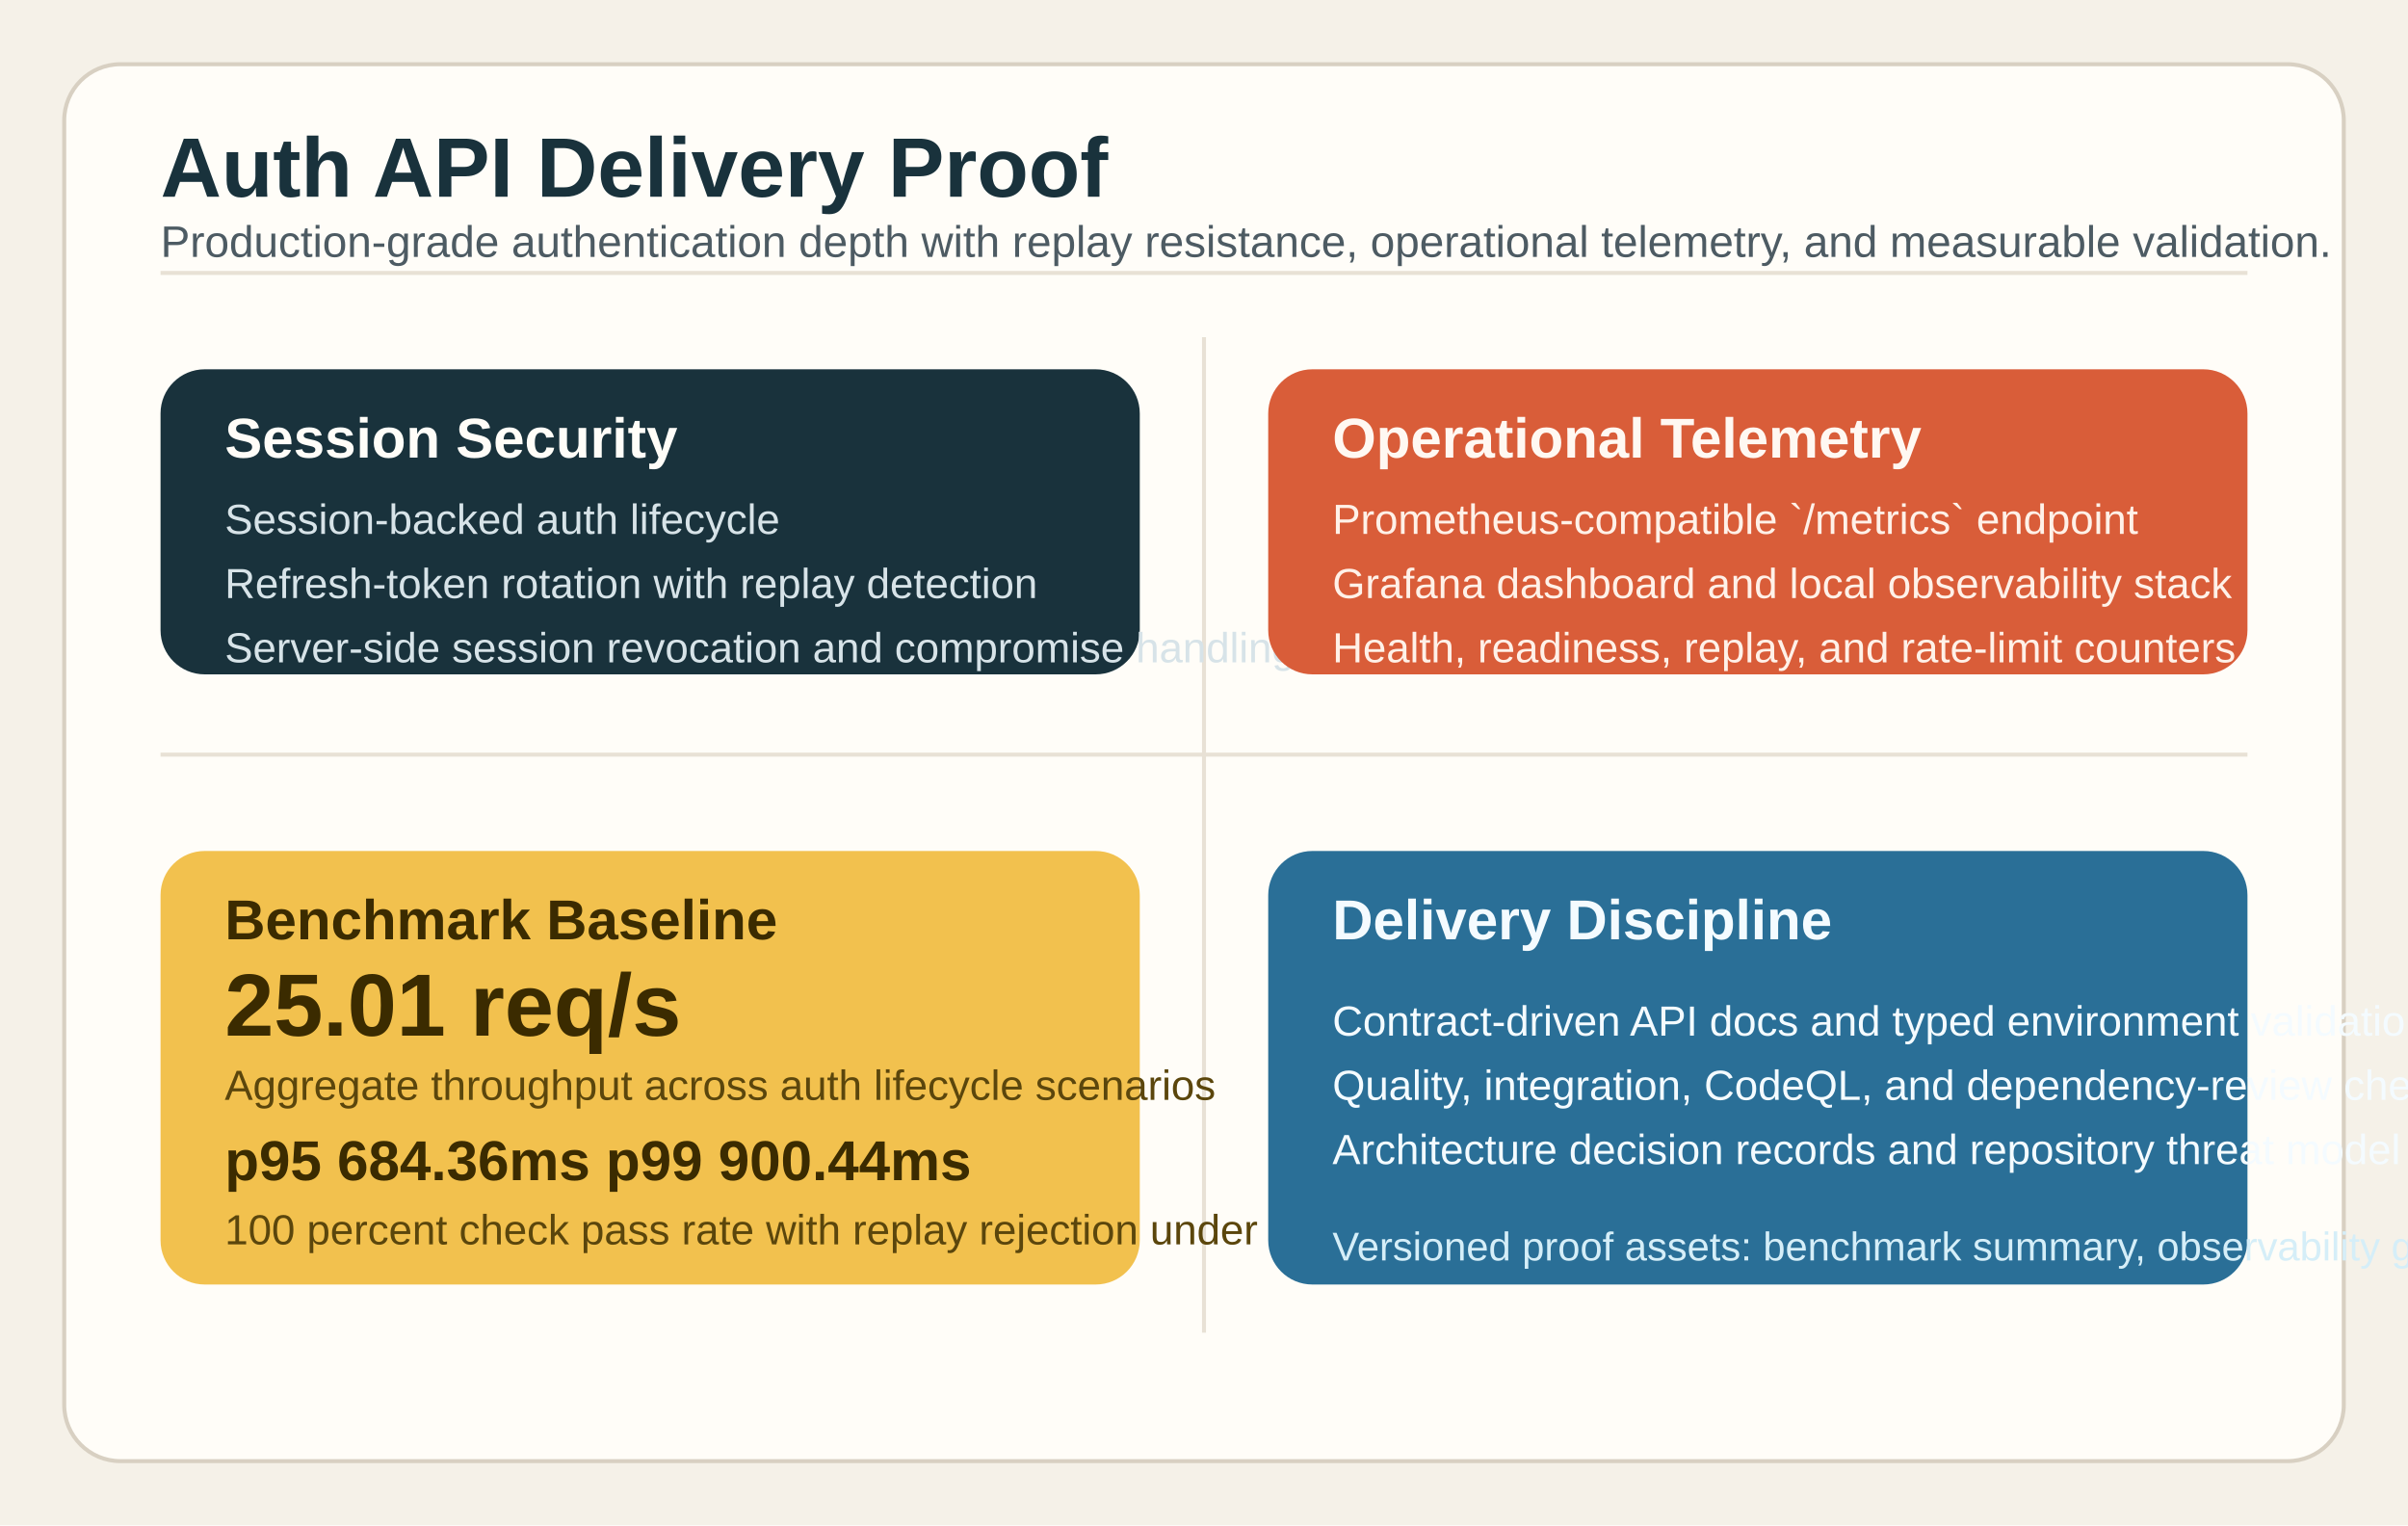
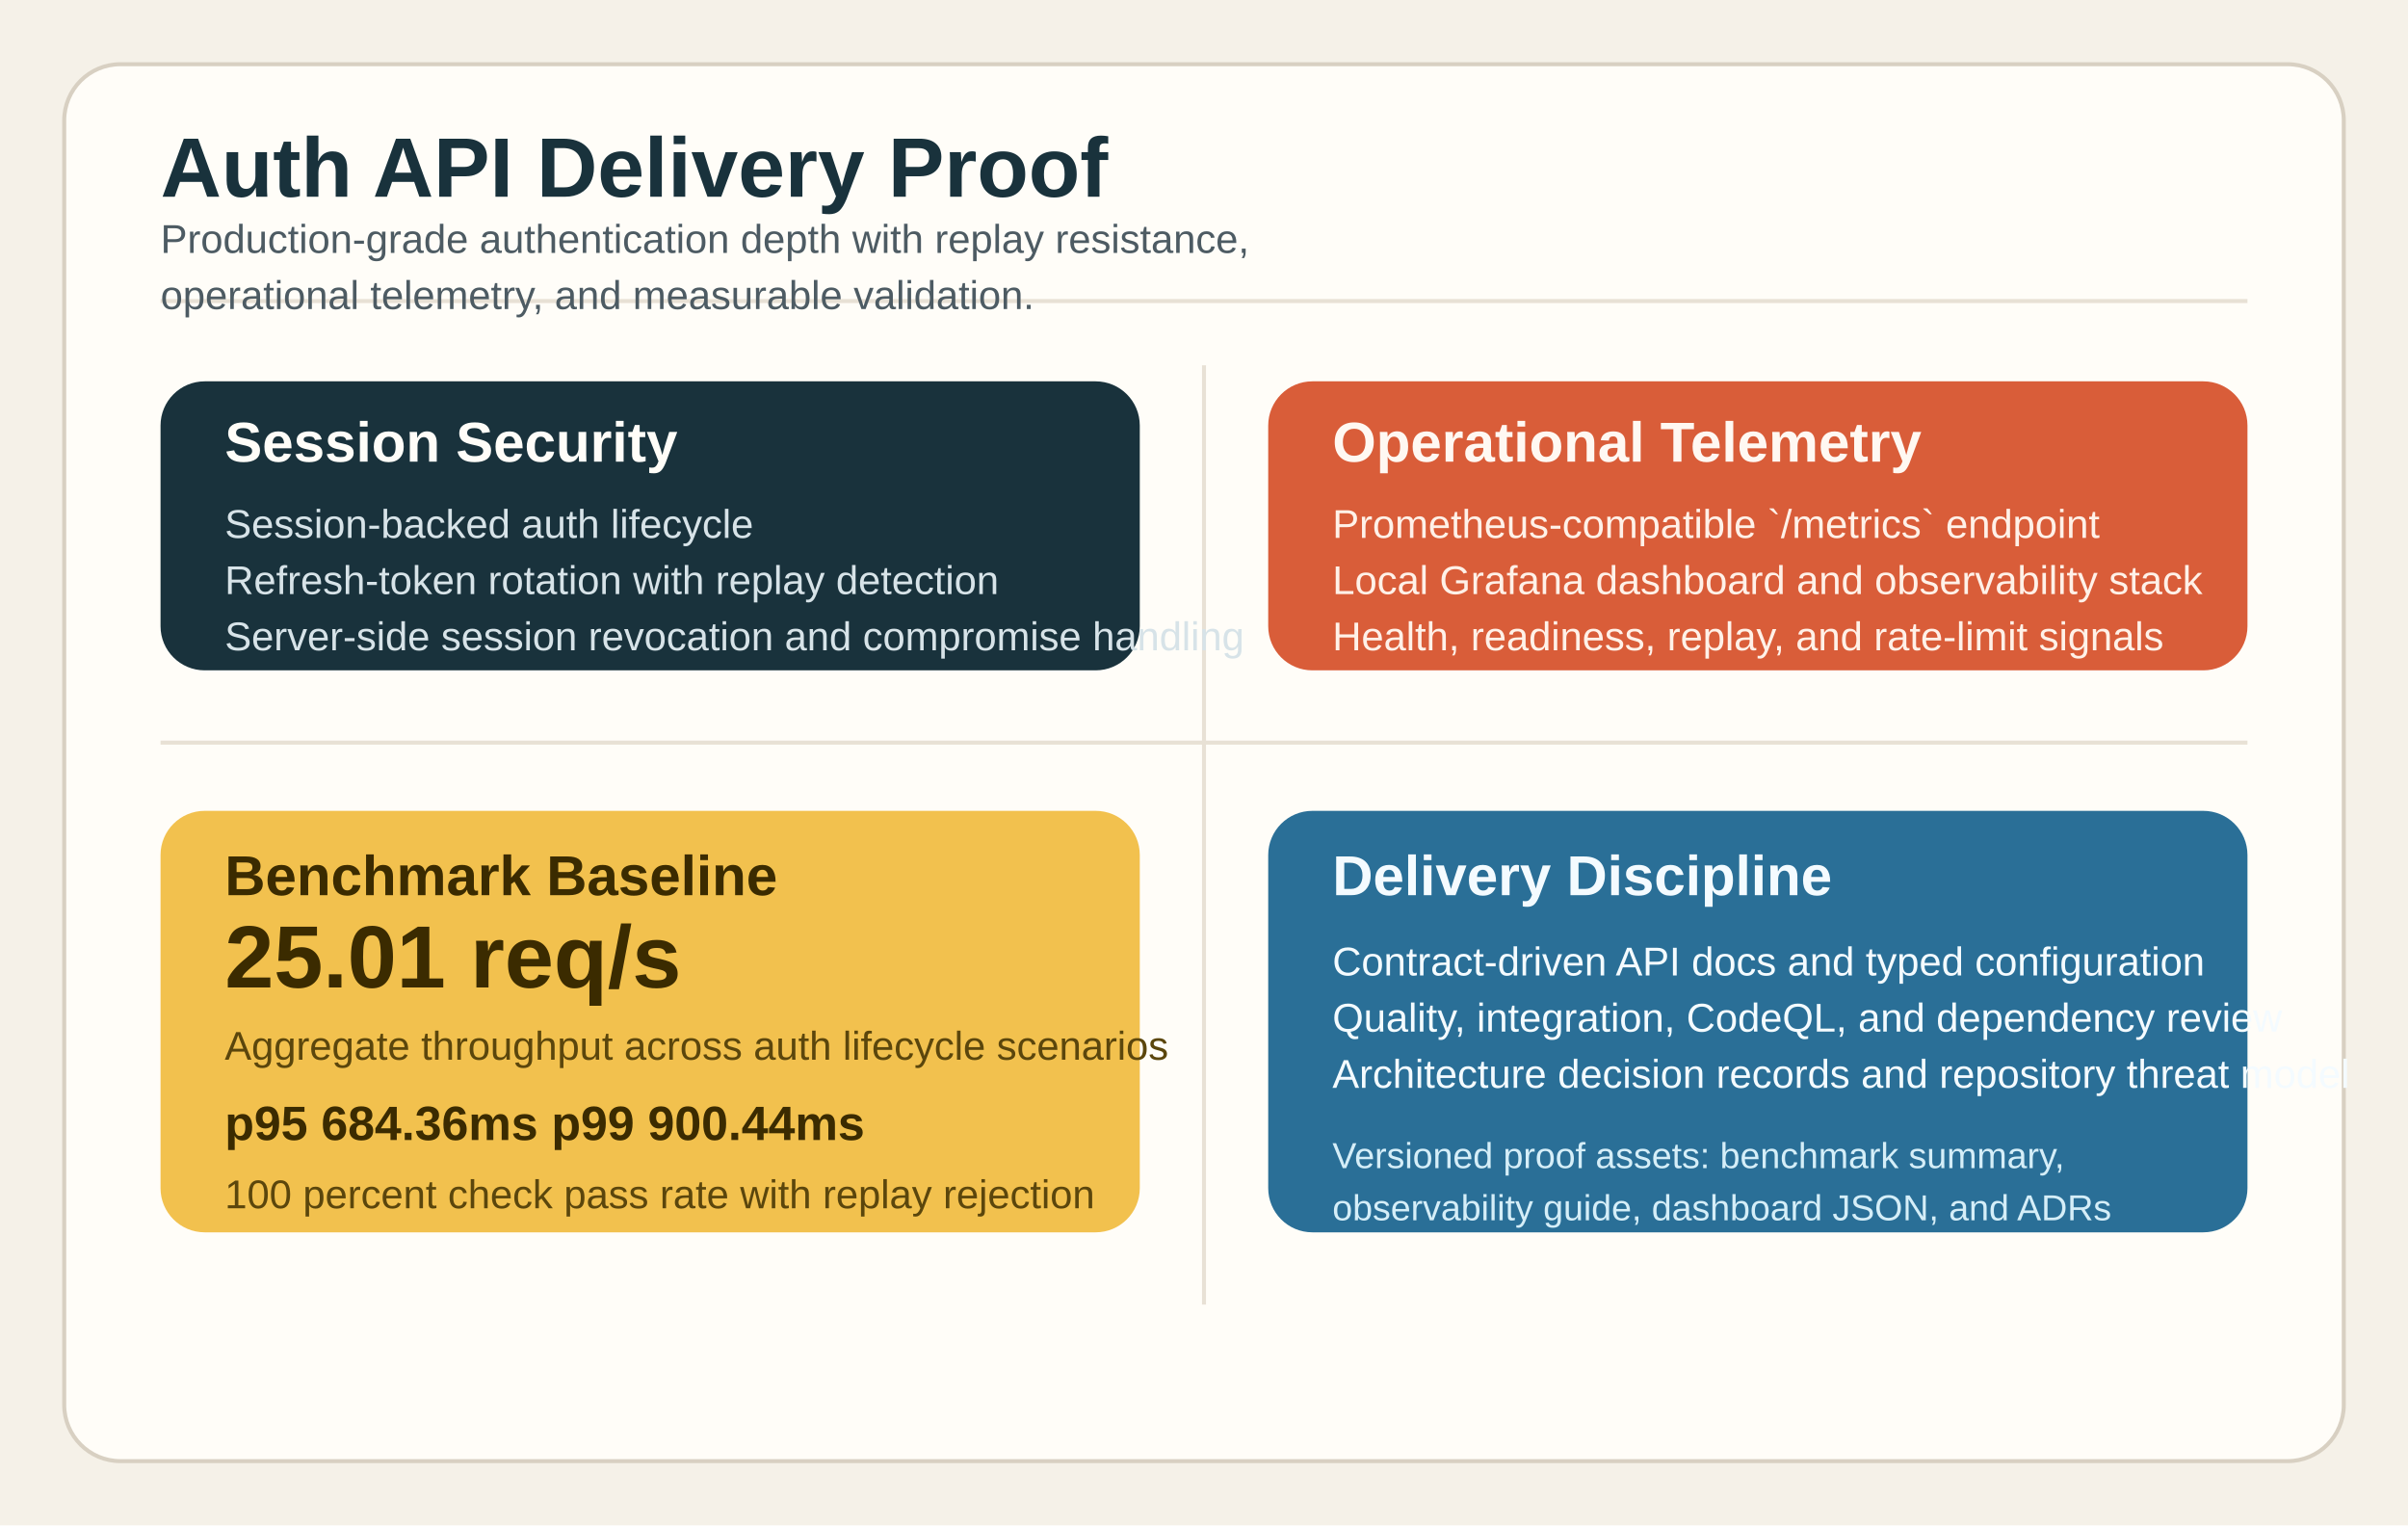
<svg xmlns="http://www.w3.org/2000/svg" width="1200" height="760" viewBox="0 0 1200 760" fill="none" role="img" aria-labelledby="title desc">
  <rect width="1200" height="760" fill="#F5F1E8" />
  <rect x="32" y="32" width="1136" height="696" rx="28" fill="#FFFDF8" stroke="#D8D0C2" stroke-width="2" />
-   <path d="M80 136H1120" stroke="#E8E1D5" stroke-width="2" />
-   <path d="M80 376H1120" stroke="#E8E1D5" stroke-width="2" />
-   <path d="M600 168V664" stroke="#E8E1D5" stroke-width="2" />
+   <path d="M80 150H1120" stroke="#E8E1D5" stroke-width="2" />
+   <path d="M80 370H1120" stroke="#E8E1D5" stroke-width="2" />
+   <path d="M600 182V650" stroke="#E8E1D5" stroke-width="2" />
  <text x="80" y="98" fill="#19323C" font-family="Arial, Helvetica, sans-serif" font-size="42" font-weight="700">Auth API Delivery Proof</text>
-   <text x="80" y="128" fill="#4D5B63" font-family="Arial, Helvetica, sans-serif" font-size="22">Production-grade authentication depth with replay resistance, operational telemetry, and measurable validation.</text>
-   <rect x="80" y="184" width="488" height="152" rx="22" fill="#19323C" />
-   <text x="112" y="228" fill="#FFFDF8" font-family="Arial, Helvetica, sans-serif" font-size="28" font-weight="700">Session Security</text>
-   <text x="112" y="266" fill="#D7E3E8" font-family="Arial, Helvetica, sans-serif" font-size="21">Session-backed auth lifecycle</text>
-   <text x="112" y="298" fill="#D7E3E8" font-family="Arial, Helvetica, sans-serif" font-size="21">Refresh-token rotation with replay detection</text>
-   <text x="112" y="330" fill="#D7E3E8" font-family="Arial, Helvetica, sans-serif" font-size="21">Server-side session revocation and compromise handling</text>
-   <rect x="632" y="184" width="488" height="152" rx="22" fill="#D95D39" />
-   <text x="664" y="228" fill="#FFF8F2" font-family="Arial, Helvetica, sans-serif" font-size="28" font-weight="700">Operational Telemetry</text>
-   <text x="664" y="266" fill="#FFF1E8" font-family="Arial, Helvetica, sans-serif" font-size="21">Prometheus-compatible `/metrics` endpoint</text>
-   <text x="664" y="298" fill="#FFF1E8" font-family="Arial, Helvetica, sans-serif" font-size="21">Grafana dashboard and local observability stack</text>
-   <text x="664" y="330" fill="#FFF1E8" font-family="Arial, Helvetica, sans-serif" font-size="21">Health, readiness, replay, and rate-limit counters</text>
-   <rect x="80" y="424" width="488" height="216" rx="22" fill="#F2C14E" />
-   <text x="112" y="468" fill="#3B2B00" font-family="Arial, Helvetica, sans-serif" font-size="28" font-weight="700">Benchmark Baseline</text>
-   <text x="112" y="516" fill="#3B2B00" font-family="Arial, Helvetica, sans-serif" font-size="44" font-weight="700">25.01 req/s</text>
-   <text x="112" y="548" fill="#5B460C" font-family="Arial, Helvetica, sans-serif" font-size="21">Aggregate throughput across auth lifecycle scenarios</text>
-   <text x="112" y="588" fill="#3B2B00" font-family="Arial, Helvetica, sans-serif" font-size="28" font-weight="700">p95 684.36ms   p99 900.44ms</text>
-   <text x="112" y="620" fill="#5B460C" font-family="Arial, Helvetica, sans-serif" font-size="21">100 percent check pass rate with replay rejection under load</text>
-   <rect x="632" y="424" width="488" height="216" rx="22" fill="#2A6F97" />
-   <text x="664" y="468" fill="#F4FBFF" font-family="Arial, Helvetica, sans-serif" font-size="28" font-weight="700">Delivery Discipline</text>
-   <text x="664" y="516" fill="#F4FBFF" font-family="Arial, Helvetica, sans-serif" font-size="21">Contract-driven API docs and typed environment validation</text>
-   <text x="664" y="548" fill="#F4FBFF" font-family="Arial, Helvetica, sans-serif" font-size="21">Quality, integration, CodeQL, and dependency-review checks</text>
-   <text x="664" y="580" fill="#F4FBFF" font-family="Arial, Helvetica, sans-serif" font-size="21">Architecture decision records and repository threat model</text>
-   <text x="664" y="628" fill="#D5EEF8" font-family="Arial, Helvetica, sans-serif" font-size="20">Versioned proof assets: benchmark summary, observability guide, dashboard JSON, ADRs</text>
+   <text fill="#4D5B63" font-family="Arial, Helvetica, sans-serif" font-size="20">
+     <tspan x="80" y="126">Production-grade authentication depth with replay resistance,</tspan>
+     <tspan x="80" y="154">operational telemetry, and measurable validation.</tspan>
+   </text>
+   <rect x="80" y="190" width="488" height="144" rx="22" fill="#19323C" />
+   <text x="112" y="230" fill="#FFFDF8" font-family="Arial, Helvetica, sans-serif" font-size="28" font-weight="700">Session Security</text>
+   <text fill="#D7E3E8" font-family="Arial, Helvetica, sans-serif" font-size="20">
+     <tspan x="112" y="268">Session-backed auth lifecycle</tspan>
+     <tspan x="112" y="296">Refresh-token rotation with replay detection</tspan>
+     <tspan x="112" y="324">Server-side session revocation and compromise handling</tspan>
+   </text>
+   <rect x="632" y="190" width="488" height="144" rx="22" fill="#D95D39" />
+   <text x="664" y="230" fill="#FFF8F2" font-family="Arial, Helvetica, sans-serif" font-size="28" font-weight="700">Operational Telemetry</text>
+   <text fill="#FFF1E8" font-family="Arial, Helvetica, sans-serif" font-size="20">
+     <tspan x="664" y="268">Prometheus-compatible `/metrics` endpoint</tspan>
+     <tspan x="664" y="296">Local Grafana dashboard and observability stack</tspan>
+     <tspan x="664" y="324">Health, readiness, replay, and rate-limit signals</tspan>
+   </text>
+   <rect x="80" y="404" width="488" height="210" rx="22" fill="#F2C14E" />
+   <text x="112" y="446" fill="#3B2B00" font-family="Arial, Helvetica, sans-serif" font-size="28" font-weight="700">Benchmark Baseline</text>
+   <text x="112" y="492" fill="#3B2B00" font-family="Arial, Helvetica, sans-serif" font-size="44" font-weight="700">25.01 req/s</text>
+   <text fill="#5B460C" font-family="Arial, Helvetica, sans-serif" font-size="20">
+     <tspan x="112" y="528">Aggregate throughput across auth lifecycle scenarios</tspan>
+   </text>
+   <text x="112" y="568" fill="#3B2B00" font-family="Arial, Helvetica, sans-serif" font-size="24" font-weight="700">p95 684.36ms   p99 900.44ms</text>
+   <text fill="#5B460C" font-family="Arial, Helvetica, sans-serif" font-size="20">
+     <tspan x="112" y="602">100 percent check pass rate with replay rejection</tspan>
+   </text>
+   <rect x="632" y="404" width="488" height="210" rx="22" fill="#2A6F97" />
+   <text x="664" y="446" fill="#F4FBFF" font-family="Arial, Helvetica, sans-serif" font-size="28" font-weight="700">Delivery Discipline</text>
+   <text fill="#F4FBFF" font-family="Arial, Helvetica, sans-serif" font-size="20">
+     <tspan x="664" y="486">Contract-driven API docs and typed configuration</tspan>
+     <tspan x="664" y="514">Quality, integration, CodeQL, and dependency review</tspan>
+     <tspan x="664" y="542">Architecture decision records and repository threat model</tspan>
+   </text>
+   <text fill="#D5EEF8" font-family="Arial, Helvetica, sans-serif" font-size="18">
+     <tspan x="664" y="582">Versioned proof assets: benchmark summary,</tspan>
+     <tspan x="664" y="608">observability guide, dashboard JSON, and ADRs</tspan>
+   </text>
</svg>
